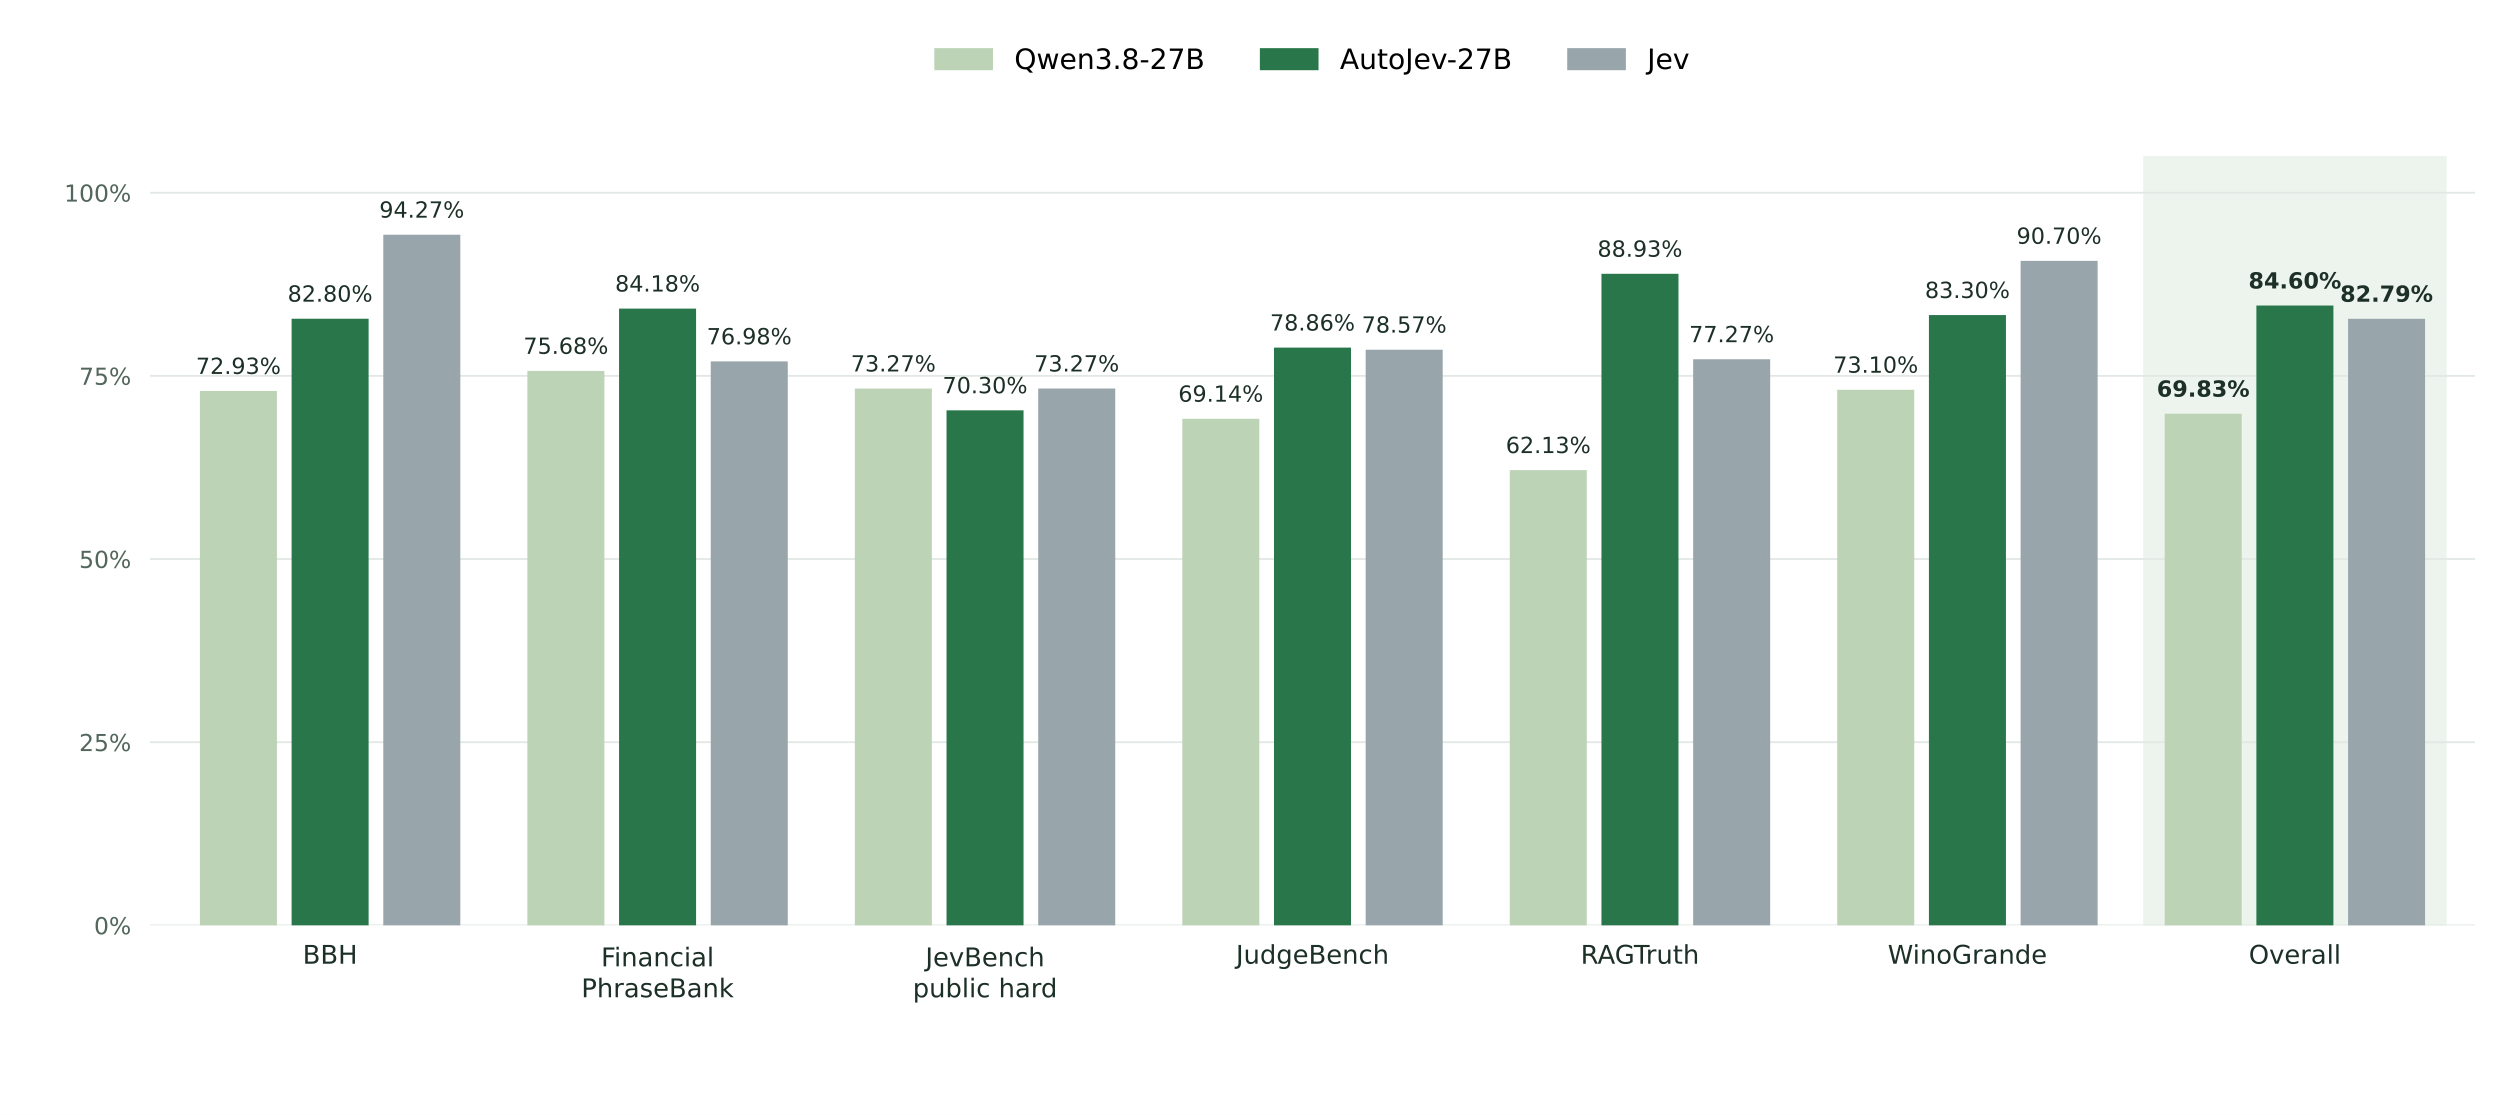
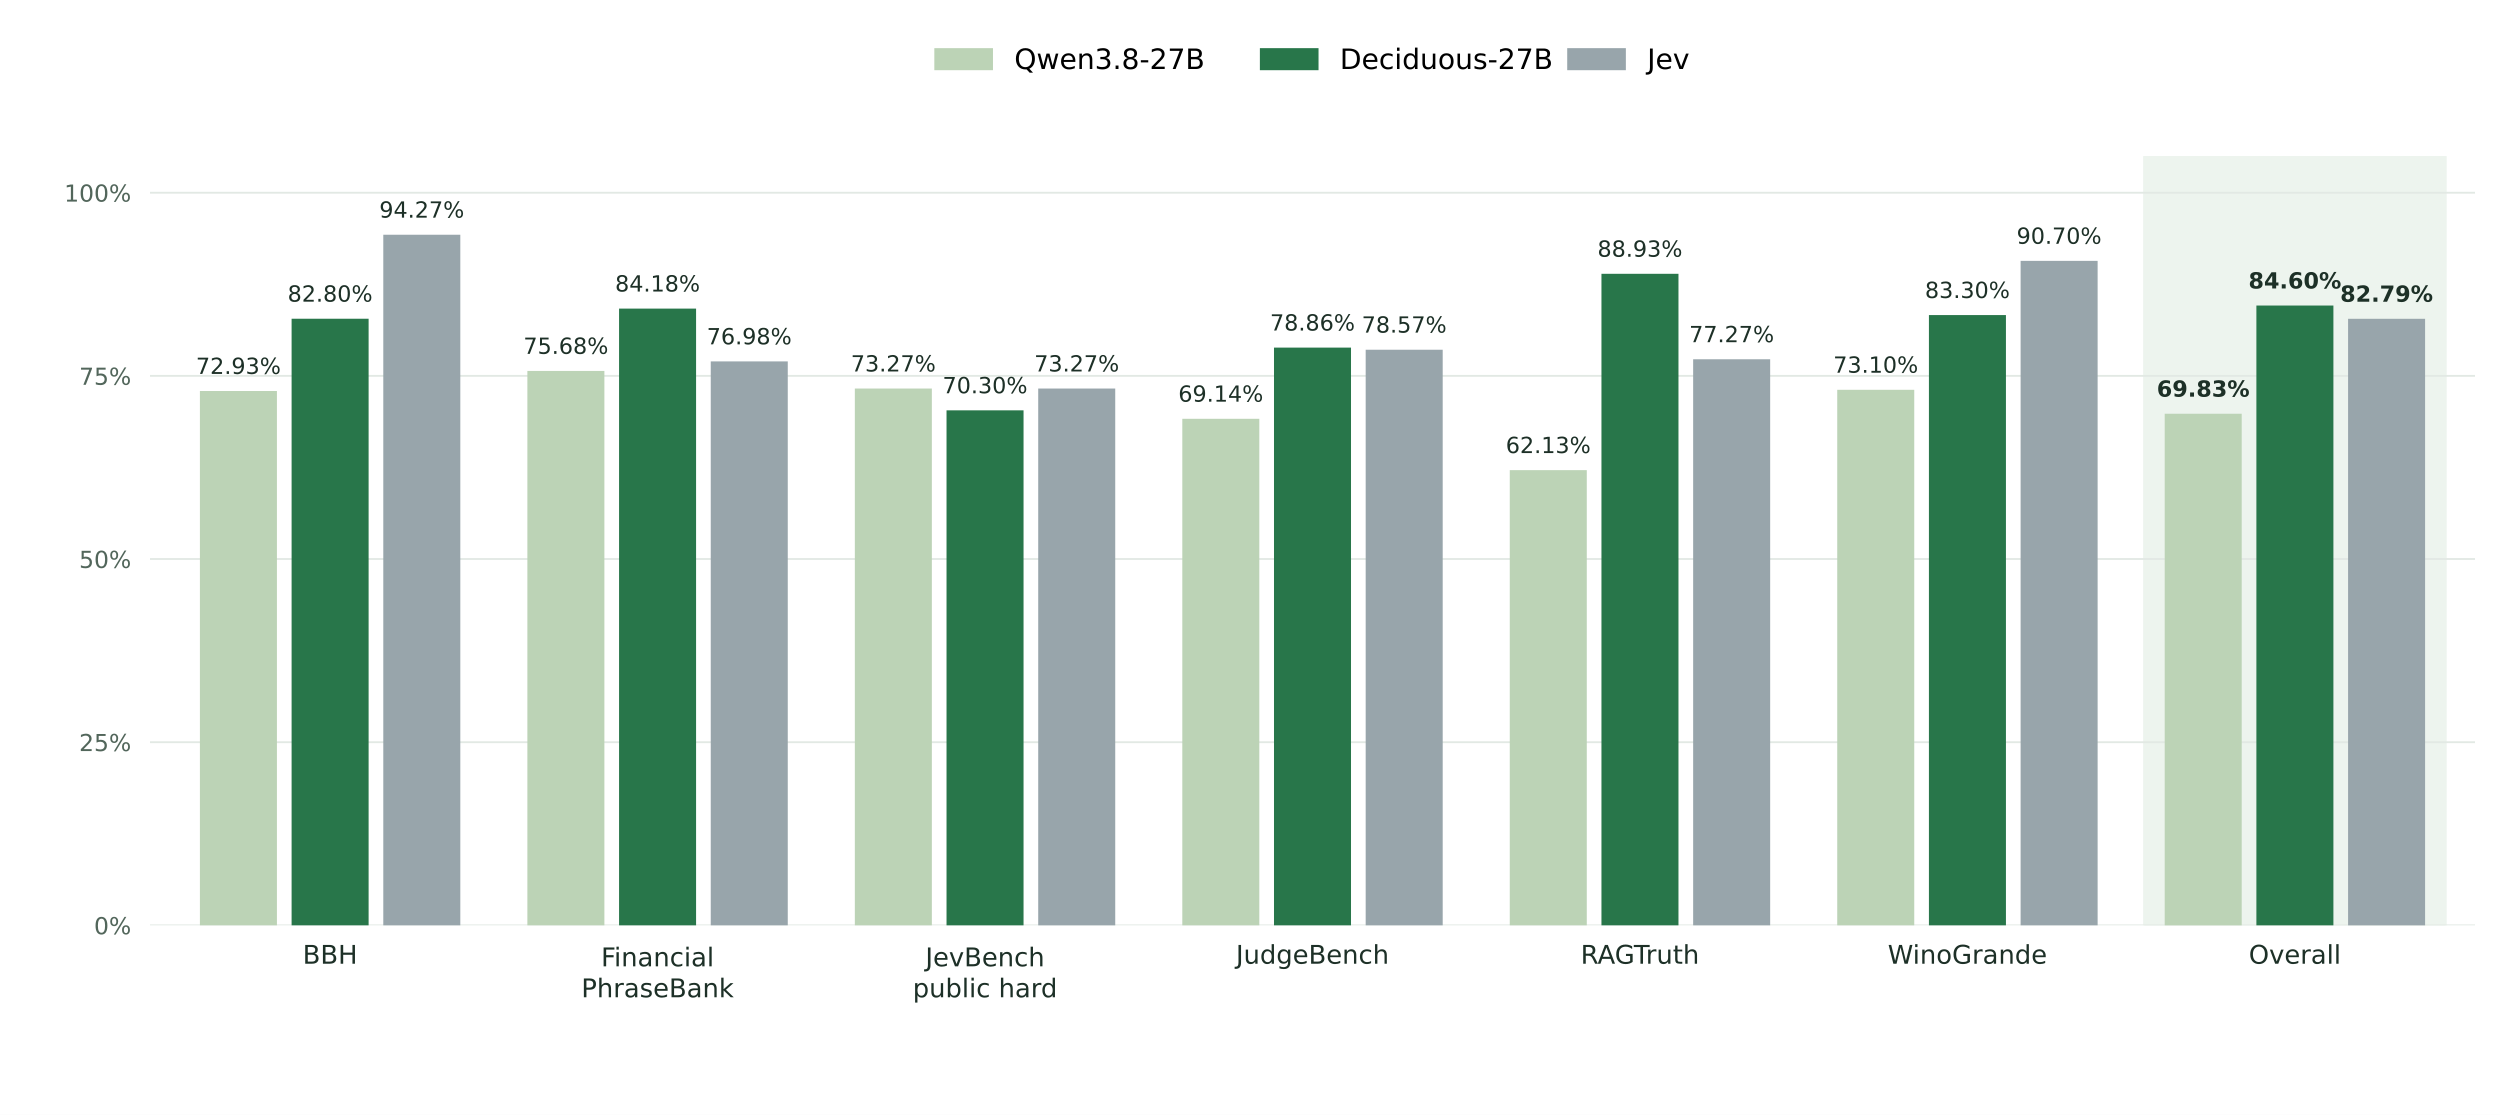
<svg xmlns="http://www.w3.org/2000/svg" width="1065.6pt" height="475.2pt" viewBox="0 0 1065.6 475.2" version="1.1">
  <defs>
    <style type="text/css">*{stroke-linejoin: round; stroke-linecap: butt}</style>
  </defs>
  <g id="figure_1">
    <g id="patch_1">
      <path d="M 0 475.2  L 1065.6 475.2  L 1065.6 0  L 0 0  z " style="fill: #ffffff" />
    </g>
    <g id="axes_1">
      <g id="patch_2">
        <path d="M 63.936 394.416  L 1054.944 394.416  L 1054.944 66.528  L 63.936 66.528  z " style="fill: #ffffff" />
      </g>
      <g id="patch_3">
        <path d="M 913.97 394.416  L 1042.382 394.416  L 1042.382 66.528  L 913.97 66.528  z " clip-path="url(#pc9bc64eed7)" style="fill: #edf4ee; stroke: #edf4ee; stroke-linejoin: miter" />
      </g>
      <g id="matplotlib.axis_1">
        <g id="xtick_1">
          <g id="line2d_1" />
          <g id="text_1">
            <text style="font-size: 11px; font-family: 'DejaVu Sans'; text-anchor: middle; fill: #1d3027" x="140.704" y="410.773" transform="rotate(-0 140.7042 410.7734)">BBH</text>
          </g>
        </g>
        <g id="xtick_2">
          <g id="line2d_2" />
          <g id="text_2">
            <text style="font-size: 11px; font-family: 'DejaVu Sans'; fill: #1d3027" transform="translate(256.1997 411.8754)">Financial</text>
            <text style="font-size: 11px; font-family: 'DejaVu Sans'; fill: #1d3027" transform="translate(247.7856 425.0784)">PhraseBank</text>
          </g>
        </g>
        <g id="xtick_3">
          <g id="line2d_3" />
          <g id="text_3">
            <text style="font-size: 11px; font-family: 'DejaVu Sans'; fill: #1d3027" transform="translate(394.4463 411.8754)">JevBench</text>
            <text style="font-size: 11px; font-family: 'DejaVu Sans'; fill: #1d3027" transform="translate(389.052 425.0784)">public hard</text>
          </g>
        </g>
        <g id="xtick_4">
          <g id="line2d_4" />
          <g id="text_4">
            <text style="font-size: 11px; font-family: 'DejaVu Sans'; text-anchor: middle; fill: #1d3027" x="559.44" y="410.774" transform="rotate(-0 559.44 410.7743)">JudgeBench</text>
          </g>
        </g>
        <g id="xtick_5">
          <g id="line2d_5" />
          <g id="text_5">
            <text style="font-size: 11px; font-family: 'DejaVu Sans'; text-anchor: middle; fill: #1d3027" x="699.019" y="410.774" transform="rotate(-0 699.0186 410.7743)">RAGTruth</text>
          </g>
        </g>
        <g id="xtick_6">
          <g id="line2d_6" />
          <g id="text_6">
            <text style="font-size: 11px; font-family: 'DejaVu Sans'; text-anchor: middle; fill: #1d3027" x="838.597" y="410.774" transform="rotate(-0 838.5972 410.7743)">WinoGrande</text>
          </g>
        </g>
        <g id="xtick_7">
          <g id="line2d_7" />
          <g id="text_7">
            <text style="font-size: 11px; font-family: 'DejaVu Sans'; text-anchor: middle; fill: #1d3027" x="978.176" y="410.774" transform="rotate(-0 978.1758 410.7743)">Overall</text>
          </g>
        </g>
      </g>
      <g id="matplotlib.axis_2">
        <g id="ytick_1">
          <g id="line2d_8">
            <path d="M 63.936 394.416  L 1054.944 394.416  " clip-path="url(#pc9bc64eed7)" style="fill: none; stroke: #e2e9e4; stroke-width: 0.8; stroke-linecap: square" />
          </g>
          <g id="line2d_9" />
          <g id="text_8">
            <text style="font-size: 10px; font-family: 'DejaVu Sans'; text-anchor: end; fill: #52665b" x="55.936" y="398.215" transform="rotate(-0 55.936 398.2148)">0%</text>
          </g>
        </g>
        <g id="ytick_2">
          <g id="line2d_10">
            <path d="M 63.936 316.347  L 1054.944 316.347  " clip-path="url(#pc9bc64eed7)" style="fill: none; stroke: #e2e9e4; stroke-width: 0.8; stroke-linecap: square" />
          </g>
          <g id="line2d_11" />
          <g id="text_9">
            <text style="font-size: 10px; font-family: 'DejaVu Sans'; text-anchor: end; fill: #52665b" x="55.936" y="320.146" transform="rotate(-0 55.936 320.1463)">25%</text>
          </g>
        </g>
        <g id="ytick_3">
          <g id="line2d_12">
            <path d="M 63.936 238.279  L 1054.944 238.279  " clip-path="url(#pc9bc64eed7)" style="fill: none; stroke: #e2e9e4; stroke-width: 0.8; stroke-linecap: square" />
          </g>
          <g id="line2d_13" />
          <g id="text_10">
            <text style="font-size: 10px; font-family: 'DejaVu Sans'; text-anchor: end; fill: #52665b" x="55.936" y="242.078" transform="rotate(-0 55.936 242.0777)">50%</text>
          </g>
        </g>
        <g id="ytick_4">
          <g id="line2d_14">
            <path d="M 63.936 160.21  L 1054.944 160.21  " clip-path="url(#pc9bc64eed7)" style="fill: none; stroke: #e2e9e4; stroke-width: 0.8; stroke-linecap: square" />
          </g>
          <g id="line2d_15" />
          <g id="text_11">
            <text style="font-size: 10px; font-family: 'DejaVu Sans'; text-anchor: end; fill: #52665b" x="55.936" y="164.009" transform="rotate(-0 55.936 164.0091)">75%</text>
          </g>
        </g>
        <g id="ytick_5">
          <g id="line2d_16">
            <path d="M 63.936 82.142  L 1054.944 82.142  " clip-path="url(#pc9bc64eed7)" style="fill: none; stroke: #e2e9e4; stroke-width: 0.8; stroke-linecap: square" />
          </g>
          <g id="line2d_17" />
          <g id="text_12">
            <text style="font-size: 10px; font-family: 'DejaVu Sans'; text-anchor: end; fill: #52665b" x="55.936" y="85.941" transform="rotate(-0 55.936 85.94054)">100%</text>
          </g>
        </g>
      </g>
      <g id="patch_4">
        <path d="M 85.208 394.416  L 118.037 394.416  L 118.037 166.664  L 85.208 166.664  z " clip-path="url(#pc9bc64eed7)" style="fill: #bcd3b6" />
      </g>
      <g id="text_13">
        <text style="font-size: 9.5px; font-family: 'DejaVu Sans'; text-anchor: middle; fill: #1d3027" x="101.622" y="159.385" transform="rotate(-0 101.6222 159.3853)">72.93%</text>
      </g>
      <g id="patch_5">
        <path d="M 124.29 394.416  L 157.119 394.416  L 157.119 135.853  L 124.29 135.853  z " clip-path="url(#pc9bc64eed7)" style="fill: #28764a" />
      </g>
      <g id="text_14">
        <text style="font-size: 9.5px; font-family: 'DejaVu Sans'; text-anchor: middle; fill: #1d3027" x="140.704" y="128.574" transform="rotate(-0 140.7042 128.5743)">82.80%</text>
      </g>
      <g id="patch_6">
        <path d="M 163.372 394.416  L 196.201 394.416  L 196.201 100.045  L 163.372 100.045  z " clip-path="url(#pc9bc64eed7)" style="fill: #98a5ab" />
      </g>
      <g id="text_15">
        <text style="font-size: 9.5px; font-family: 'DejaVu Sans'; text-anchor: middle; fill: #1d3027" x="179.786" y="92.767" transform="rotate(-0 179.7862 92.76682)">94.27%</text>
      </g>
      <g id="patch_7">
        <path d="M 224.786 394.416  L 257.615 394.416  L 257.615 158.1  L 224.786 158.1  z " clip-path="url(#pc9bc64eed7)" style="fill: #bcd3b6" />
      </g>
      <g id="text_16">
        <text style="font-size: 9.5px; font-family: 'DejaVu Sans'; text-anchor: middle; fill: #1d3027" x="241.201" y="150.822" transform="rotate(-0 241.2008 150.8217)">75.68%</text>
      </g>
      <g id="patch_8">
        <path d="M 263.868 394.416  L 296.697 394.416  L 296.697 131.53  L 263.868 131.53  z " clip-path="url(#pc9bc64eed7)" style="fill: #28764a" />
      </g>
      <g id="text_17">
        <text style="font-size: 9.5px; font-family: 'DejaVu Sans'; text-anchor: middle; fill: #1d3027" x="280.283" y="124.252" transform="rotate(-0 280.2828 124.2518)">84.18%</text>
      </g>
      <g id="patch_9">
        <path d="M 302.95 394.416  L 335.779 394.416  L 335.779 154.037  L 302.95 154.037  z " clip-path="url(#pc9bc64eed7)" style="fill: #98a5ab" />
      </g>
      <g id="text_18">
        <text style="font-size: 9.5px; font-family: 'DejaVu Sans'; text-anchor: middle; fill: #1d3027" x="319.365" y="146.758" transform="rotate(-0 319.3648 146.7581)">76.98%</text>
      </g>
      <g id="patch_10">
        <path d="M 364.365 394.416  L 397.194 394.416  L 397.194 165.621  L 364.365 165.621  z " clip-path="url(#pc9bc64eed7)" style="fill: #bcd3b6" />
      </g>
      <g id="text_19">
        <text style="font-size: 9.5px; font-family: 'DejaVu Sans'; text-anchor: middle; fill: #1d3027" x="380.779" y="158.342" transform="rotate(-0 380.7794 158.3424)">73.27%</text>
      </g>
      <g id="patch_11">
        <path d="M 403.447 394.416  L 436.276 394.416  L 436.276 174.896  L 403.447 174.896  z " clip-path="url(#pc9bc64eed7)" style="fill: #28764a" />
      </g>
      <g id="text_20">
        <text style="font-size: 9.5px; font-family: 'DejaVu Sans'; text-anchor: middle; fill: #1d3027" x="419.861" y="167.618" transform="rotate(-0 419.8614 167.6178)">70.30%</text>
      </g>
      <g id="patch_12">
        <path d="M 442.529 394.416  L 475.358 394.416  L 475.358 165.621  L 442.529 165.621  z " clip-path="url(#pc9bc64eed7)" style="fill: #98a5ab" />
      </g>
      <g id="text_21">
        <text style="font-size: 9.5px; font-family: 'DejaVu Sans'; text-anchor: middle; fill: #1d3027" x="458.943" y="158.342" transform="rotate(-0 458.9434 158.3424)">73.27%</text>
      </g>
      <g id="patch_13">
        <path d="M 503.944 394.416  L 536.772 394.416  L 536.772 178.501  L 503.944 178.501  z " clip-path="url(#pc9bc64eed7)" style="fill: #bcd3b6" />
      </g>
      <g id="text_22">
        <text style="font-size: 9.5px; font-family: 'DejaVu Sans'; text-anchor: middle; fill: #1d3027" x="520.358" y="171.222" transform="rotate(-0 520.358 171.222)">69.14%</text>
      </g>
      <g id="patch_14">
        <path d="M 543.026 394.416  L 575.854 394.416  L 575.854 148.165  L 543.026 148.165  z " clip-path="url(#pc9bc64eed7)" style="fill: #28764a" />
      </g>
      <g id="text_23">
        <text style="font-size: 9.5px; font-family: 'DejaVu Sans'; text-anchor: middle; fill: #1d3027" x="559.44" y="140.887" transform="rotate(-0 559.44 140.8868)">78.86%</text>
      </g>
      <g id="patch_15">
        <path d="M 582.108 394.416  L 614.936 394.416  L 614.936 149.058  L 582.108 149.058  z " clip-path="url(#pc9bc64eed7)" style="fill: #98a5ab" />
      </g>
      <g id="text_24">
        <text style="font-size: 9.5px; font-family: 'DejaVu Sans'; text-anchor: middle; fill: #1d3027" x="598.522" y="141.779" transform="rotate(-0 598.522 141.779)">78.57%</text>
      </g>
      <g id="patch_16">
        <path d="M 643.522 394.416  L 676.351 394.416  L 676.351 200.39  L 643.522 200.39  z " clip-path="url(#pc9bc64eed7)" style="fill: #bcd3b6" />
      </g>
      <g id="text_25">
        <text style="font-size: 9.5px; font-family: 'DejaVu Sans'; text-anchor: middle; fill: #1d3027" x="659.937" y="193.111" transform="rotate(-0 659.9366 193.111)">62.13%</text>
      </g>
      <g id="patch_17">
        <path d="M 682.604 394.416  L 715.433 394.416  L 715.433 116.7  L 682.604 116.7  z " clip-path="url(#pc9bc64eed7)" style="fill: #28764a" />
      </g>
      <g id="text_26">
        <text style="font-size: 9.5px; font-family: 'DejaVu Sans'; text-anchor: middle; fill: #1d3027" x="699.019" y="109.421" transform="rotate(-0 699.0186 109.4215)">88.93%</text>
      </g>
      <g id="patch_18">
        <path d="M 721.686 394.416  L 754.515 394.416  L 754.515 153.132  L 721.686 153.132  z " clip-path="url(#pc9bc64eed7)" style="fill: #98a5ab" />
      </g>
      <g id="text_27">
        <text style="font-size: 9.5px; font-family: 'DejaVu Sans'; text-anchor: middle; fill: #1d3027" x="738.101" y="145.853" transform="rotate(-0 738.1006 145.8535)">77.27%</text>
      </g>
      <g id="patch_19">
        <path d="M 783.101 394.416  L 815.93 394.416  L 815.93 166.143  L 783.101 166.143  z " clip-path="url(#pc9bc64eed7)" style="fill: #bcd3b6" />
      </g>
      <g id="text_28">
        <text style="font-size: 9.5px; font-family: 'DejaVu Sans'; text-anchor: middle; fill: #1d3027" x="799.515" y="158.865" transform="rotate(-0 799.5152 158.8649)">73.10%</text>
      </g>
      <g id="patch_20">
        <path d="M 822.183 394.416  L 855.012 394.416  L 855.012 134.292  L 822.183 134.292  z " clip-path="url(#pc9bc64eed7)" style="fill: #28764a" />
      </g>
      <g id="text_29">
        <text style="font-size: 9.5px; font-family: 'DejaVu Sans'; text-anchor: middle; fill: #1d3027" x="838.597" y="127.013" transform="rotate(-0 838.5972 127.0129)">83.30%</text>
      </g>
      <g id="patch_21">
        <path d="M 861.265 394.416  L 894.094 394.416  L 894.094 111.183  L 861.265 111.183  z " clip-path="url(#pc9bc64eed7)" style="fill: #98a5ab" />
      </g>
      <g id="text_30">
        <text style="font-size: 9.5px; font-family: 'DejaVu Sans'; text-anchor: middle; fill: #1d3027" x="877.679" y="103.905" transform="rotate(-0 877.6792 103.9046)">90.70%</text>
      </g>
      <g id="patch_22">
        <path d="M 922.679 394.416  L 955.508 394.416  L 955.508 176.356  L 922.679 176.356  z " clip-path="url(#pc9bc64eed7)" style="fill: #bcd3b6" />
      </g>
      <g id="text_31">
        <text style="font-weight: 700; font-size: 9.5px; font-family: 'DejaVu Sans'; text-anchor: middle; fill: #1d3027" x="939.094" y="169.077" transform="rotate(-0 939.0938 169.0769)">69.83%</text>
      </g>
      <g id="patch_23">
        <path d="M 961.761 394.416  L 994.59 394.416  L 994.59 130.245  L 961.761 130.245  z " clip-path="url(#pc9bc64eed7)" style="fill: #28764a" />
      </g>
      <g id="text_32">
        <text style="font-weight: 700; font-size: 9.5px; font-family: 'DejaVu Sans'; text-anchor: middle; fill: #1d3027" x="978.176" y="122.967" transform="rotate(-0 978.1758 122.9666)">84.60%</text>
      </g>
      <g id="patch_24">
        <path d="M 1000.843 394.416  L 1033.672 394.416  L 1033.672 135.893  L 1000.843 135.893  z " clip-path="url(#pc9bc64eed7)" style="fill: #98a5ab" />
      </g>
      <g id="text_33">
        <text style="font-weight: 700; font-size: 9.5px; font-family: 'DejaVu Sans'; text-anchor: middle; fill: #1d3027" x="1017.258" y="128.614" transform="rotate(-0 1017.258 128.6141)">82.79%</text>
      </g>
    </g>
    <g id="legend_1">
      <g id="patch_25">
        <path d="M 398.746 29.422  L 422.746 29.422  L 422.746 21.022  L 398.746 21.022  z " style="fill: #bcd3b6; stroke: #bcd3b6; stroke-linejoin: miter" />
      </g>
      <g id="text_34">
        <text style="font-size: 12px; font-family: 'DejaVu Sans'; text-anchor: start" x="432.346" y="29.422" transform="rotate(-0 432.3459 29.42213)">Qwen3.8-27B</text>
      </g>
      <g id="patch_26">
        <path d="M 537.511 29.422  L 561.511 29.422  L 561.511 21.022  L 537.511 21.022  z " style="fill: #28764a; stroke: #28764a; stroke-linejoin: miter" />
      </g>
      <g id="text_35">
-         <text style="font-size: 12px; font-family: 'DejaVu Sans'; text-anchor: start" x="571.111" y="29.422" transform="rotate(-0 571.1109 29.42213)">AutoJev-27B</text>
+         <text style="font-size: 12px; font-family: 'DejaVu Sans'; text-anchor: start" x="571.111" y="29.422" transform="rotate(-0 571.1109 29.42213)">Deciduous-27B</text>
      </g>
      <g id="patch_27">
        <path d="M 668.508 29.422  L 692.508 29.422  L 692.508 21.022  L 668.508 21.022  z " style="fill: #98a5ab; stroke: #98a5ab; stroke-linejoin: miter" />
      </g>
      <g id="text_36">
        <text style="font-size: 12px; font-family: 'DejaVu Sans'; text-anchor: start" x="702.108" y="29.422" transform="rotate(-0 702.1078 29.42213)">Jev</text>
      </g>
    </g>
  </g>
  <defs>
    <clipPath id="pc9bc64eed7">
      <rect x="63.936" y="66.528" width="991.008" height="327.888" />
    </clipPath>
  </defs>
</svg>
